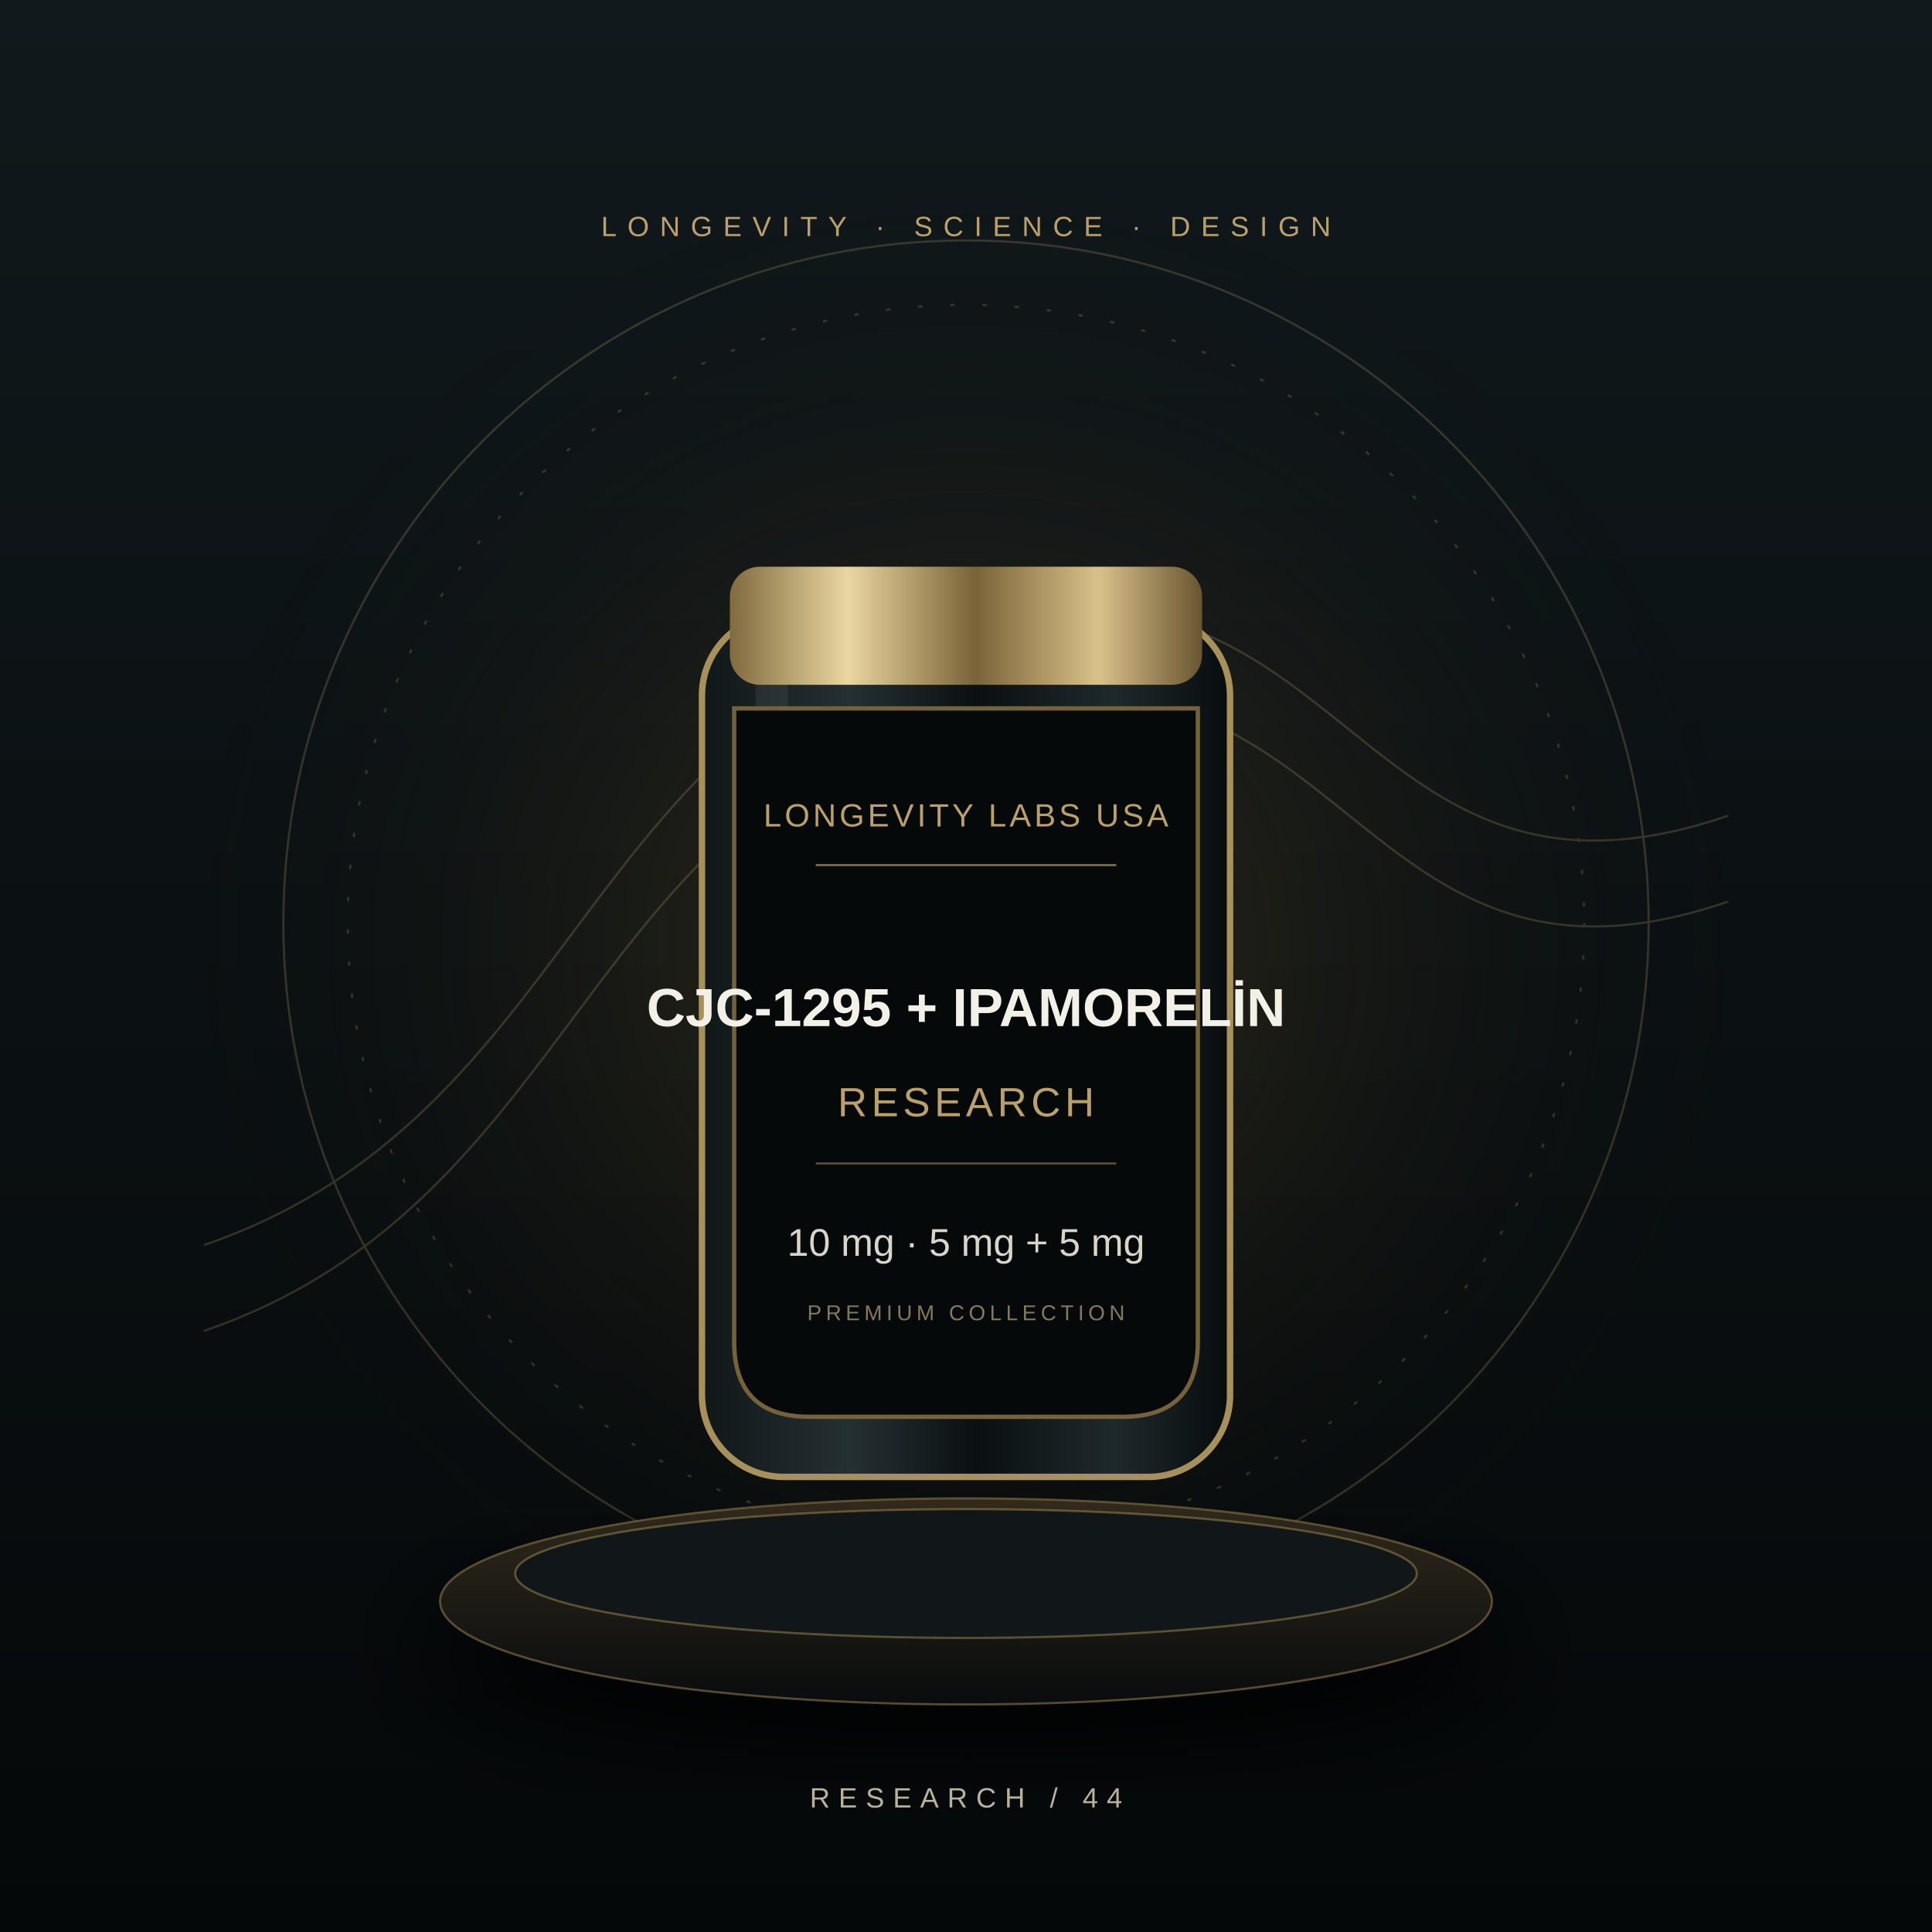
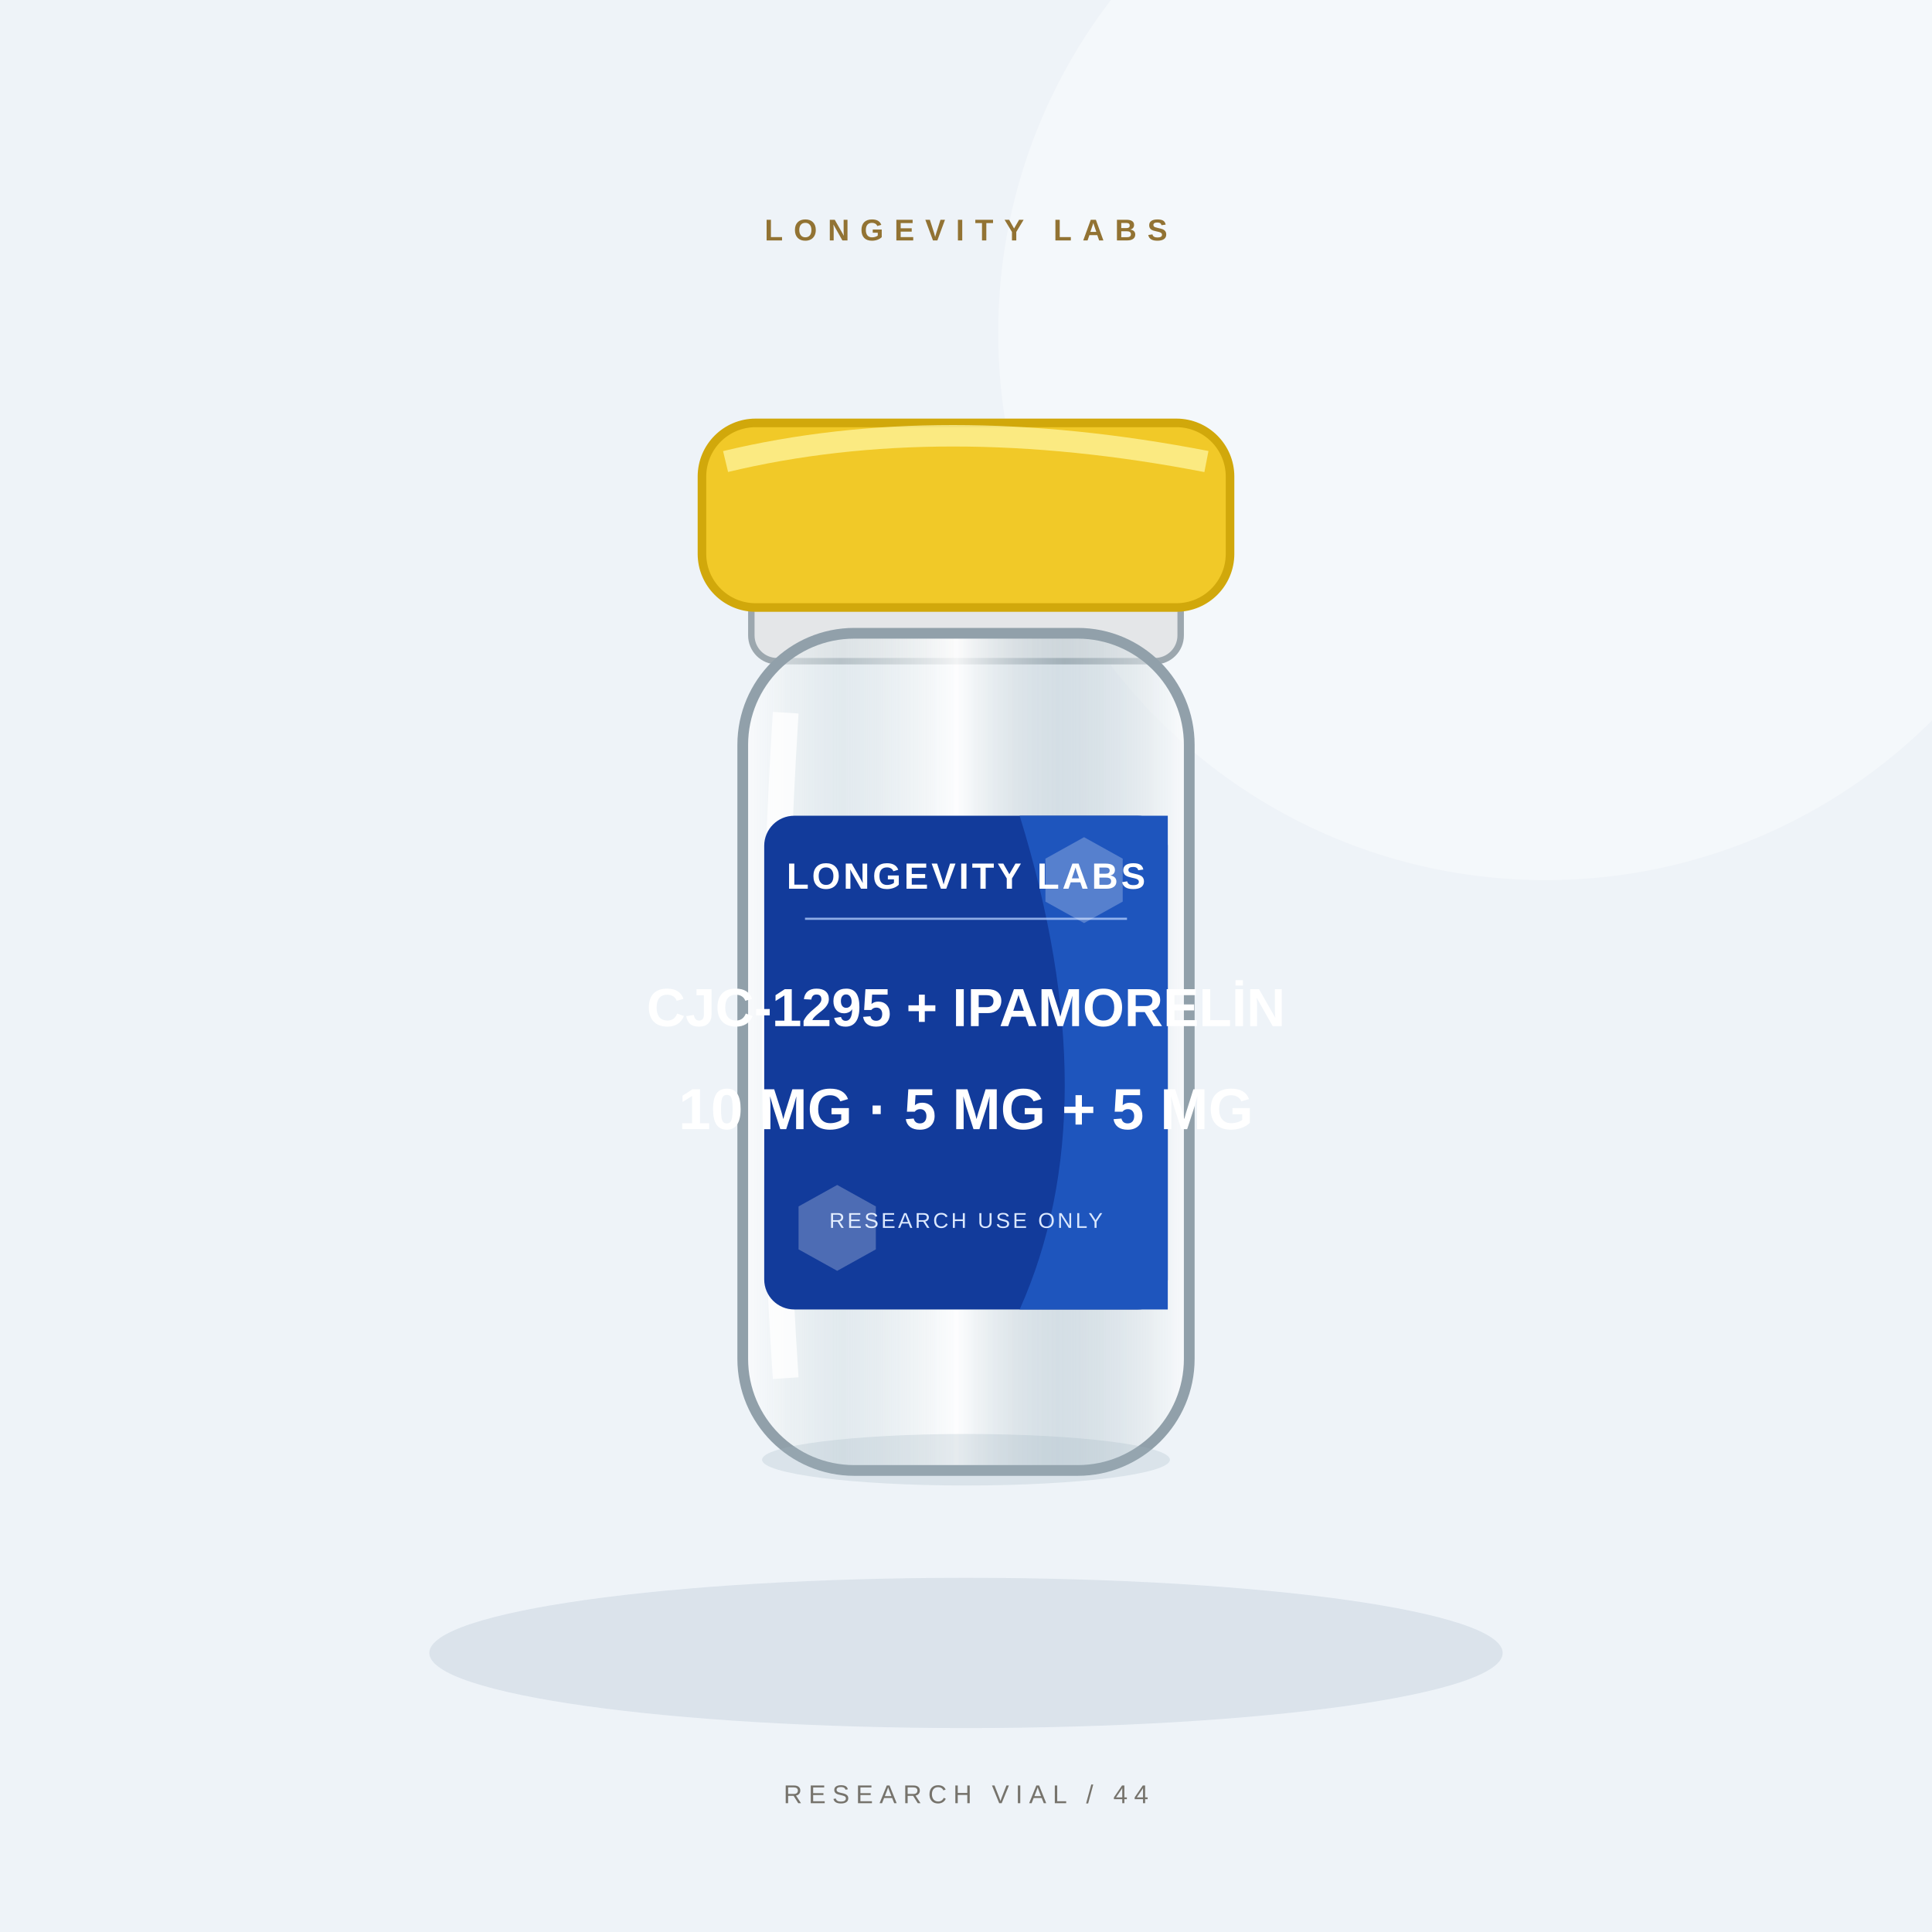
<svg xmlns="http://www.w3.org/2000/svg" width="900" height="900" viewBox="0 0 900 900" role="img" aria-labelledby="title desc">
  <defs>
-     <linearGradient id="bg" x2="0" y2="1">
-       <stop stop-color="#11191c" />
-       <stop offset="1" stop-color="#050809" />
+     <linearGradient id="clearGlass" x2="1">
+       <stop stop-color="#fff" stop-opacity=".72" />
+       <stop offset=".22" stop-color="#d5e0e4" stop-opacity=".48" />
+       <stop offset=".48" stop-color="#fff" stop-opacity=".86" />
+       <stop offset=".72" stop-color="#aec0c9" stop-opacity=".4" />
+       <stop offset="1" stop-color="#fff" stop-opacity=".72" />
    </linearGradient>
-     <radialGradient id="glow">
-       <stop stop-color="#6f5a2e" stop-opacity=".42" />
-       <stop offset="1" stop-color="#050809" stop-opacity="0" />
-     </radialGradient>
-     <linearGradient id="glass" x2="1">
-       <stop stop-color="#101719" />
-       <stop offset=".28" stop-color="#253033" />
-       <stop offset=".52" stop-color="#0b1012" />
-       <stop offset=".78" stop-color="#1e292b" />
-       <stop offset="1" stop-color="#080c0d" />
+     <linearGradient id="goldMetal" x2="1">
+       <stop stop-color="#8a713d" />
+       <stop offset=".25" stop-color="#f2d879" />
+       <stop offset=".53" stop-color="#b18d2e" />
+       <stop offset=".8" stop-color="#f5da77" />
+       <stop offset="1" stop-color="#96782b" />
    </linearGradient>
-     <linearGradient id="metal" x2="1">
-       <stop stop-color="#806a3e" />
-       <stop offset=".25" stop-color="#ead6a1" />
-       <stop offset=".52" stop-color="#7a6337" />
-       <stop offset=".78" stop-color="#d9c18a" />
-       <stop offset="1" stop-color="#685530" />
+     <linearGradient id="darkGlass" x2="1">
+       <stop stop-color="#080b0c" />
+       <stop offset=".26" stop-color="#25292a" />
+       <stop offset=".5" stop-color="#090b0b" />
+       <stop offset=".76" stop-color="#242727" />
+       <stop offset="1" stop-color="#080a0a" />
    </linearGradient>
-     <linearGradient id="floor" x2="0" y2="1">
-       <stop stop-color="#312a1c" />
-       <stop offset="1" stop-color="#090c0d" />
-     </linearGradient>
-     <filter id="blur">
-       <feGaussianBlur stdDeviation="25" />
-     </filter>
  </defs>
-   <rect width="900" height="900" fill="url(#bg)" />
-   <ellipse cx="450" cy="442" rx="380" ry="370" fill="url(#glow)" />
-   <g fill="none" stroke="#bba06a" opacity=".24">
-     <circle cx="450" cy="430" r="318" />
-     <circle cx="450" cy="430" r="288" stroke-dasharray="2 13" />
-     <path d="M95 580C270 520 270 335 450 290s180 150 355 90" />
-     <path d="M95 620C270 560 270 375 450 330s180 150 355 90" />
+   <rect width="900" height="900" fill="#eef3f8" />
+   <ellipse cx="450" cy="770" rx="250" ry="35" fill="#a8b9ca" opacity=".28" />
+   <circle cx="720" cy="155" r="255" fill="#fff" opacity=".38" />
+   <g>
+     <g>
+       <rect x="350" y="246" width="200" height="62" rx="12" fill="#e4e6e8" stroke="#9ca7ae" stroke-width="3" />
+       <rect x="327" y="197" width="246" height="86" rx="25" fill="#f1c928" stroke="#d1a80b" stroke-width="4" />
+       <path d="M338 215q100-24 224 0" fill="none" stroke="#fff6a4" stroke-width="10" opacity=".72" />
+       <rect x="346" y="295" width="208" height="390" rx="52" fill="url(#clearGlass)" stroke="#91a0aa" stroke-width="5" />
+       <path d="M366 332q-10 160 0 310" fill="none" stroke="#fff" stroke-width="12" opacity=".8" />
+       <ellipse cx="450" cy="680" rx="95" ry="12" fill="#9eb4c0" opacity=".25" />
+       <rect x="356" y="380" width="188" height="230" rx="14" fill="#123b9b" />
+       <path d="M475 380h69v230h-69q42-94 0-230" fill="#1e55bd" />
+       <text x="450" y="414" text-anchor="middle" fill="#fff" font-family="Arial,sans-serif" font-size="17" font-weight="700" letter-spacing="1.4">LONGEVITY LABS</text>
+       <path d="M375 428h150" stroke="#b7d2ff" opacity=".75" />
+       <text x="450" y="478" text-anchor="middle" fill="#fff" font-family="Arial,sans-serif" font-size="25" font-weight="800">CJC-1295 + IPAMORELİN</text>
+       <text x="450" y="526" text-anchor="middle" fill="#fff" font-family="Arial,sans-serif" font-size="27" font-weight="800">10 MG · 5 MG + 5 MG</text>
+       <text x="450" y="572" text-anchor="middle" fill="#dbe8ff" font-family="Arial,sans-serif" font-size="10" letter-spacing="1.2">RESEARCH USE ONLY</text>
+       <g fill="#fff" opacity=".25">
+         <path d="m505 390 18 10v20l-18 10-18-10v-20z" />
+         <path d="m390 552 18 10v20l-18 10-18-10v-20z" />
+       </g>
+     </g>
  </g>
-   <ellipse cx="450" cy="770" rx="255" ry="54" fill="#000" opacity=".8" filter="url(#blur)" />
-   <ellipse cx="450" cy="746" rx="245" ry="48" fill="url(#floor)" stroke="#7b673e" stroke-opacity=".7" />
-   <ellipse cx="450" cy="733" rx="210" ry="30" fill="#111719" stroke="#c6a75d" stroke-opacity=".4" />
-   <g>
-     <rect x="327" y="286" width="246" height="402" rx="38" fill="url(#glass)" stroke="#a7905a" stroke-width="3" />
-     <rect x="352" y="310" width="15" height="345" rx="7" fill="#fff" opacity=".07" />
-     <rect x="340" y="264" width="220" height="55" rx="14" fill="url(#metal)" />
-     <path d="M342 330h216v295q0 35-35 35H377q-35 0-35-35z" fill="#05090a" stroke="#75613a" stroke-width="2" />
-     <text x="450" y="385" text-anchor="middle" fill="#bba06a" font-family="Arial,sans-serif" font-size="15" letter-spacing="1.5">LONGEVITY LABS USA</text>
-     <path d="M380 403h140" stroke="#bba06a" opacity=".65" />
-     <text x="450" y="478" text-anchor="middle" fill="#f3f0e8" font-family="Arial,sans-serif" font-size="25" font-weight="700">CJC-1295 + IPAMORELİN</text>
-     <text x="450" y="520" text-anchor="middle" fill="#bba06a" font-family="Arial,sans-serif" font-size="19" letter-spacing="2">RESEARCH</text>
-     <path d="M380 542h140" stroke="#bba06a" opacity=".45" />
-     <text x="450" y="585" text-anchor="middle" fill="#d9d5c9" font-family="Arial,sans-serif" font-size="18">10 mg · 5 mg + 5 mg</text>
-     <text x="450" y="615" text-anchor="middle" fill="#857959" font-family="Arial,sans-serif" font-size="10" letter-spacing="2">PREMIUM COLLECTION</text>
-   </g>
-   <g text-anchor="middle" font-family="Arial,sans-serif">
-     <text x="450" y="110" fill="#bba06a" font-size="13" letter-spacing="5">LONGEVITY · SCIENCE · DESIGN</text>
-     <text x="450" y="842" fill="#bbb29c" font-size="13" letter-spacing="4">RESEARCH / 44</text>
-   </g>
+   <text x="450" y="112" text-anchor="middle" fill="#927333" font-family="Arial,sans-serif" font-size="14" font-weight="700" letter-spacing="5">LONGEVITY LABS</text>
+   <text x="450" y="840" text-anchor="middle" fill="#76736c" font-family="Arial,sans-serif" font-size="12" letter-spacing="3">RESEARCH VIAL / 44</text>
</svg>
